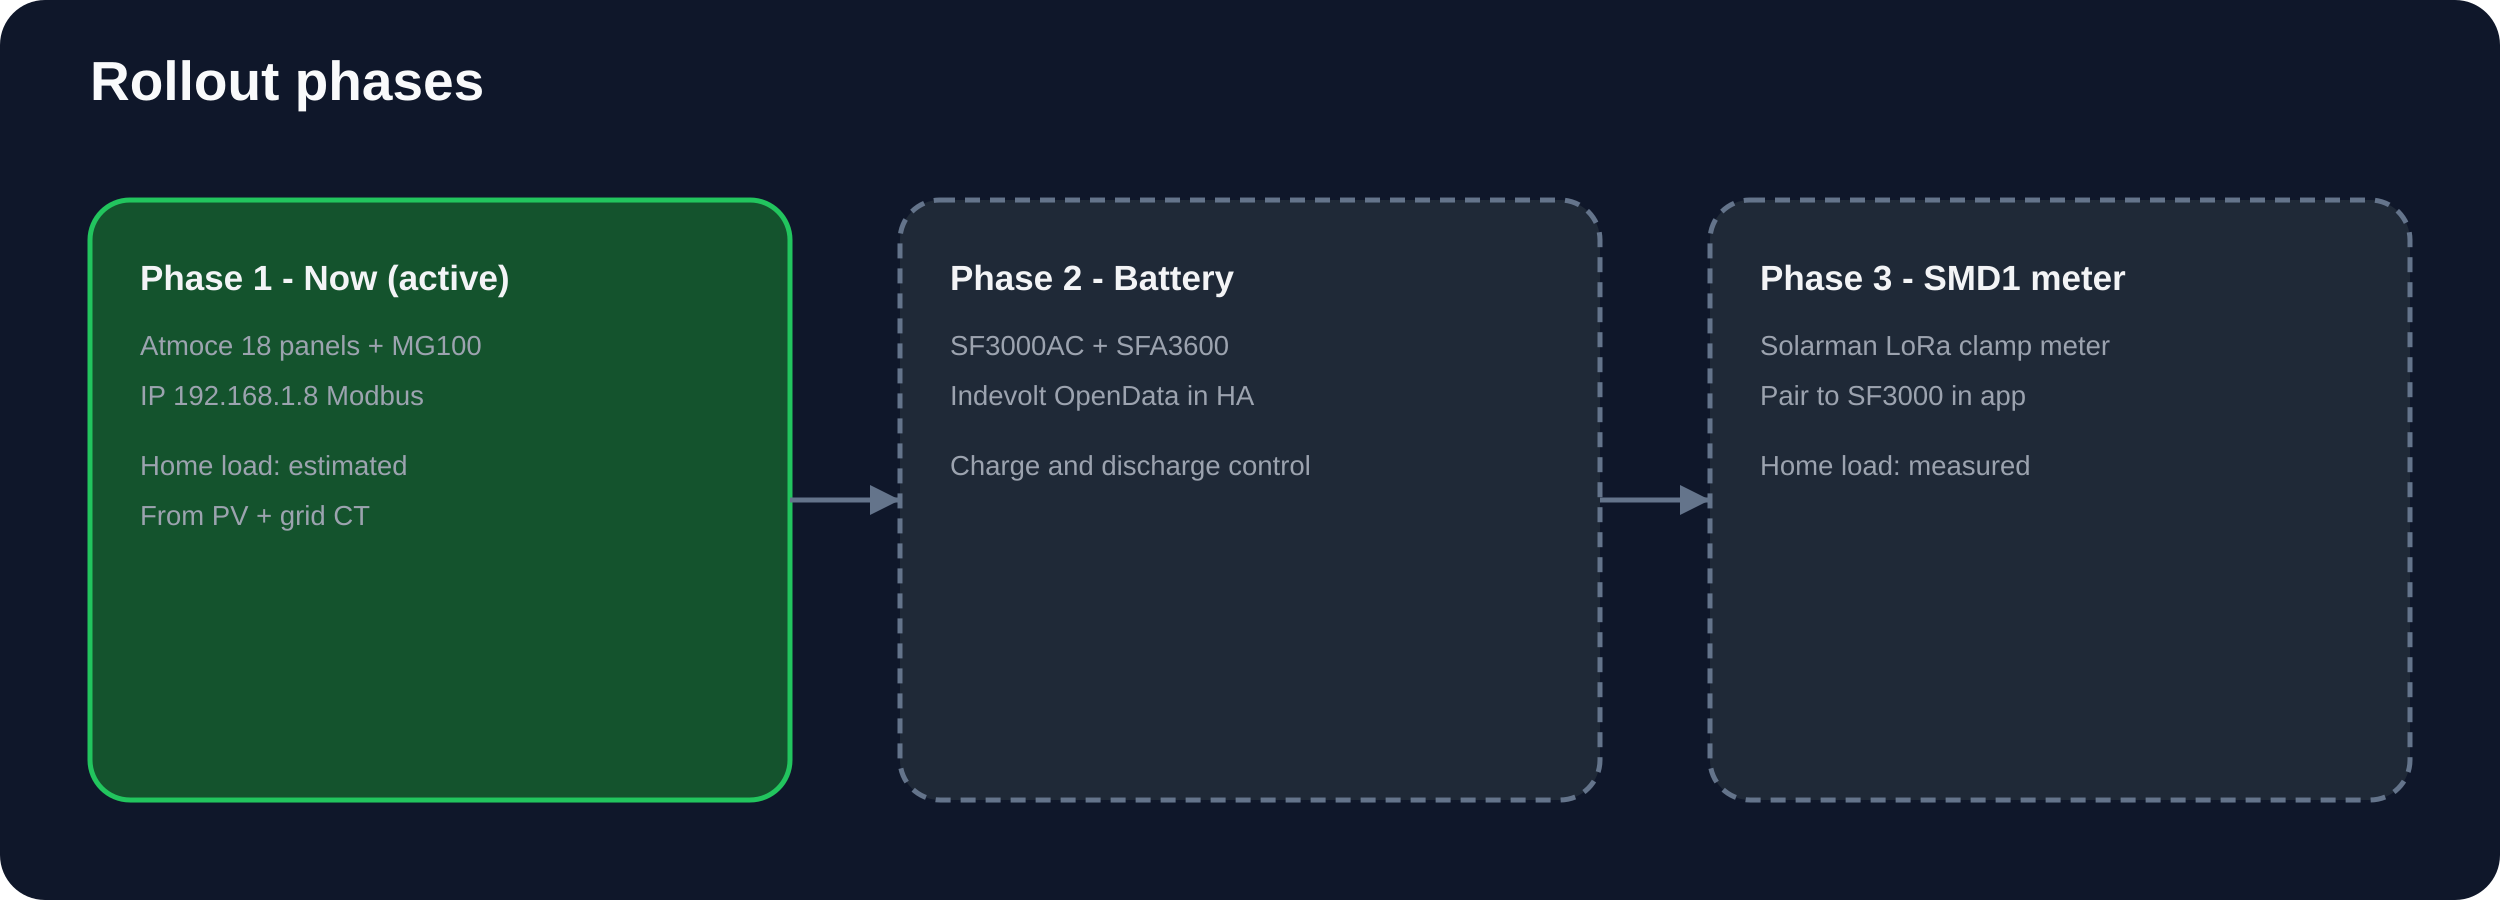
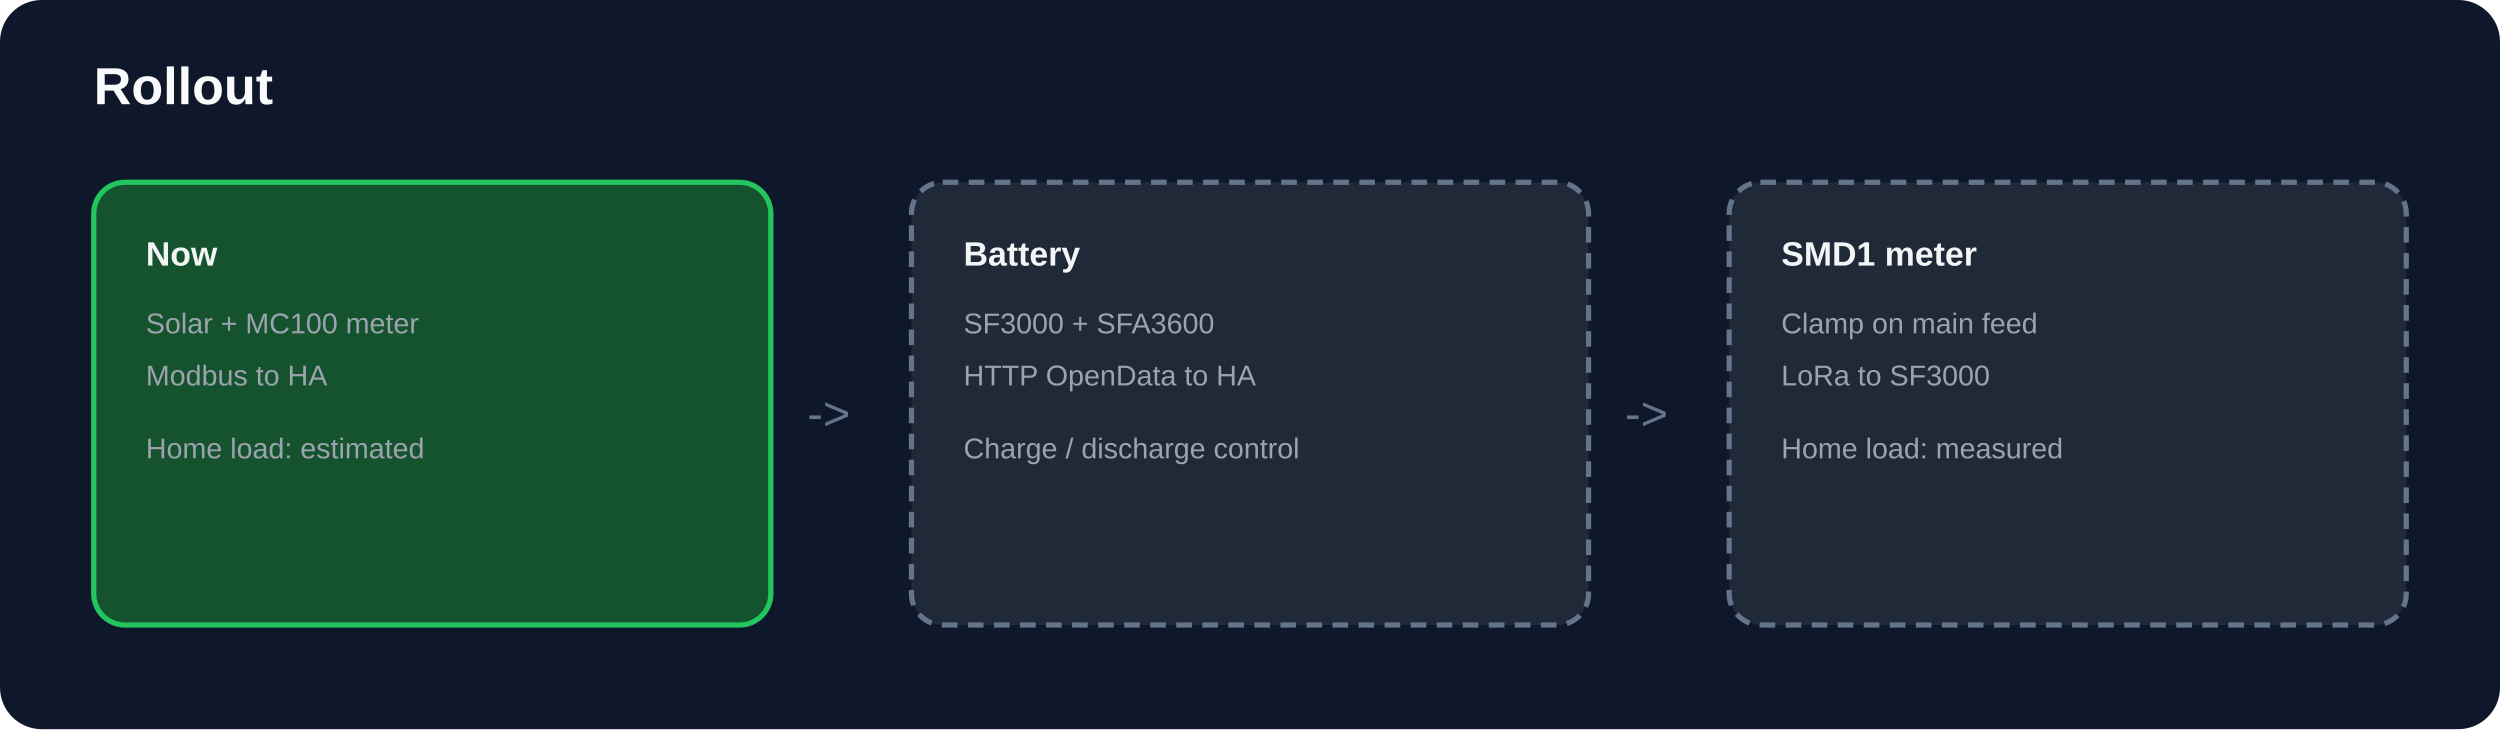
- <svg xmlns="http://www.w3.org/2000/svg" width="1000" height="360" viewBox="0 0 1000 360">
-   <defs>
-     <marker id="m" markerWidth="8" markerHeight="8" refX="6" refY="3" orient="auto">
-       <path d="M0,0 L6,3 L0,6 Z" fill="#64748b" />
-     </marker>
-   </defs>
-   <rect width="1000" height="360" rx="18" fill="#0f172a" />
-   <text x="36" y="40" fill="#f9fafb" font-family="Arial,sans-serif" font-size="22" font-weight="700">Rollout phases</text>
-   <g transform="translate(36,80)">
-     <rect width="280" height="240" rx="16" fill="#14532d" stroke="#22c55e" stroke-width="2" />
-     <text x="20" y="36" fill="#f3f4f6" font-family="Arial,sans-serif" font-size="14" font-weight="600">Phase 1 - Now (active)</text>
-     <text x="20" y="62" fill="#9ca3af" font-family="Arial,sans-serif" font-size="11">Atmoce 18 panels + MG100</text>
-     <text x="20" y="82" fill="#9ca3af" font-family="Arial,sans-serif" font-size="11">IP 192.168.1.8 Modbus</text>
-     <text x="20" y="110" fill="#9ca3af" font-family="Arial,sans-serif" font-size="11">Home load: estimated</text>
-     <text x="20" y="130" fill="#9ca3af" font-family="Arial,sans-serif" font-size="11">From PV + grid CT</text>
+ <svg xmlns="http://www.w3.org/2000/svg" width="960" height="280" viewBox="0 0 960 280">
+   <rect width="960" height="280" rx="16" fill="#0f172a" />
+   <text x="36" y="40" fill="#f9fafb" font-family="Arial,sans-serif" font-size="20" font-weight="700">Rollout</text>
+   <g transform="translate(36,70)">
+     <rect width="260" height="170" rx="12" fill="#14532d" stroke="#22c55e" stroke-width="2" />
+     <text x="20" y="32" fill="#f3f4f6" font-family="Arial,sans-serif" font-size="13" font-weight="600">Now</text>
+     <text x="20" y="58" fill="#9ca3af" font-family="Arial,sans-serif" font-size="11">Solar + MC100 meter</text>
+     <text x="20" y="78" fill="#9ca3af" font-family="Arial,sans-serif" font-size="11">Modbus to HA</text>
+     <text x="20" y="106" fill="#9ca3af" font-family="Arial,sans-serif" font-size="11">Home load: estimated</text>
  </g>
-   <g transform="translate(360,80)">
-     <rect width="280" height="240" rx="16" fill="#1f2937" stroke="#64748b" stroke-width="2" stroke-dasharray="6 4" />
-     <text x="20" y="36" fill="#f3f4f6" font-family="Arial,sans-serif" font-size="14" font-weight="600">Phase 2 - Battery</text>
-     <text x="20" y="62" fill="#9ca3af" font-family="Arial,sans-serif" font-size="11">SF3000AC + SFA3600</text>
-     <text x="20" y="82" fill="#9ca3af" font-family="Arial,sans-serif" font-size="11">Indevolt OpenData in HA</text>
-     <text x="20" y="110" fill="#9ca3af" font-family="Arial,sans-serif" font-size="11">Charge and discharge control</text>
+   <g transform="translate(350,70)">
+     <rect width="260" height="170" rx="12" fill="#1f2937" stroke="#64748b" stroke-width="2" stroke-dasharray="6 4" />
+     <text x="20" y="32" fill="#f3f4f6" font-family="Arial,sans-serif" font-size="13" font-weight="600">Battery</text>
+     <text x="20" y="58" fill="#9ca3af" font-family="Arial,sans-serif" font-size="11">SF3000 + SFA3600</text>
+     <text x="20" y="78" fill="#9ca3af" font-family="Arial,sans-serif" font-size="11">HTTP OpenData to HA</text>
+     <text x="20" y="106" fill="#9ca3af" font-family="Arial,sans-serif" font-size="11">Charge / discharge control</text>
  </g>
-   <g transform="translate(684,80)">
-     <rect width="280" height="240" rx="16" fill="#1f2937" stroke="#64748b" stroke-width="2" stroke-dasharray="6 4" />
-     <text x="20" y="36" fill="#f3f4f6" font-family="Arial,sans-serif" font-size="14" font-weight="600">Phase 3 - SMD1 meter</text>
-     <text x="20" y="62" fill="#9ca3af" font-family="Arial,sans-serif" font-size="11">Solarman LoRa clamp meter</text>
-     <text x="20" y="82" fill="#9ca3af" font-family="Arial,sans-serif" font-size="11">Pair to SF3000 in app</text>
-     <text x="20" y="110" fill="#9ca3af" font-family="Arial,sans-serif" font-size="11">Home load: measured</text>
+   <g transform="translate(664,70)">
+     <rect width="260" height="170" rx="12" fill="#1f2937" stroke="#64748b" stroke-width="2" stroke-dasharray="6 4" />
+     <text x="20" y="32" fill="#f3f4f6" font-family="Arial,sans-serif" font-size="13" font-weight="600">SMD1 meter</text>
+     <text x="20" y="58" fill="#9ca3af" font-family="Arial,sans-serif" font-size="11">Clamp on main feed</text>
+     <text x="20" y="78" fill="#9ca3af" font-family="Arial,sans-serif" font-size="11">LoRa to SF3000</text>
+     <text x="20" y="106" fill="#9ca3af" font-family="Arial,sans-serif" font-size="11">Home load: measured</text>
  </g>
-   <line x1="316" y1="200" x2="360" y2="200" stroke="#64748b" stroke-width="2" marker-end="url(#m)" />
-   <line x1="640" y1="200" x2="684" y2="200" stroke="#64748b" stroke-width="2" marker-end="url(#m)" />
+   <text x="310" y="165" fill="#64748b" font-family="Arial,sans-serif" font-size="18">-&gt;</text>
+   <text x="624" y="165" fill="#64748b" font-family="Arial,sans-serif" font-size="18">-&gt;</text>
</svg>
